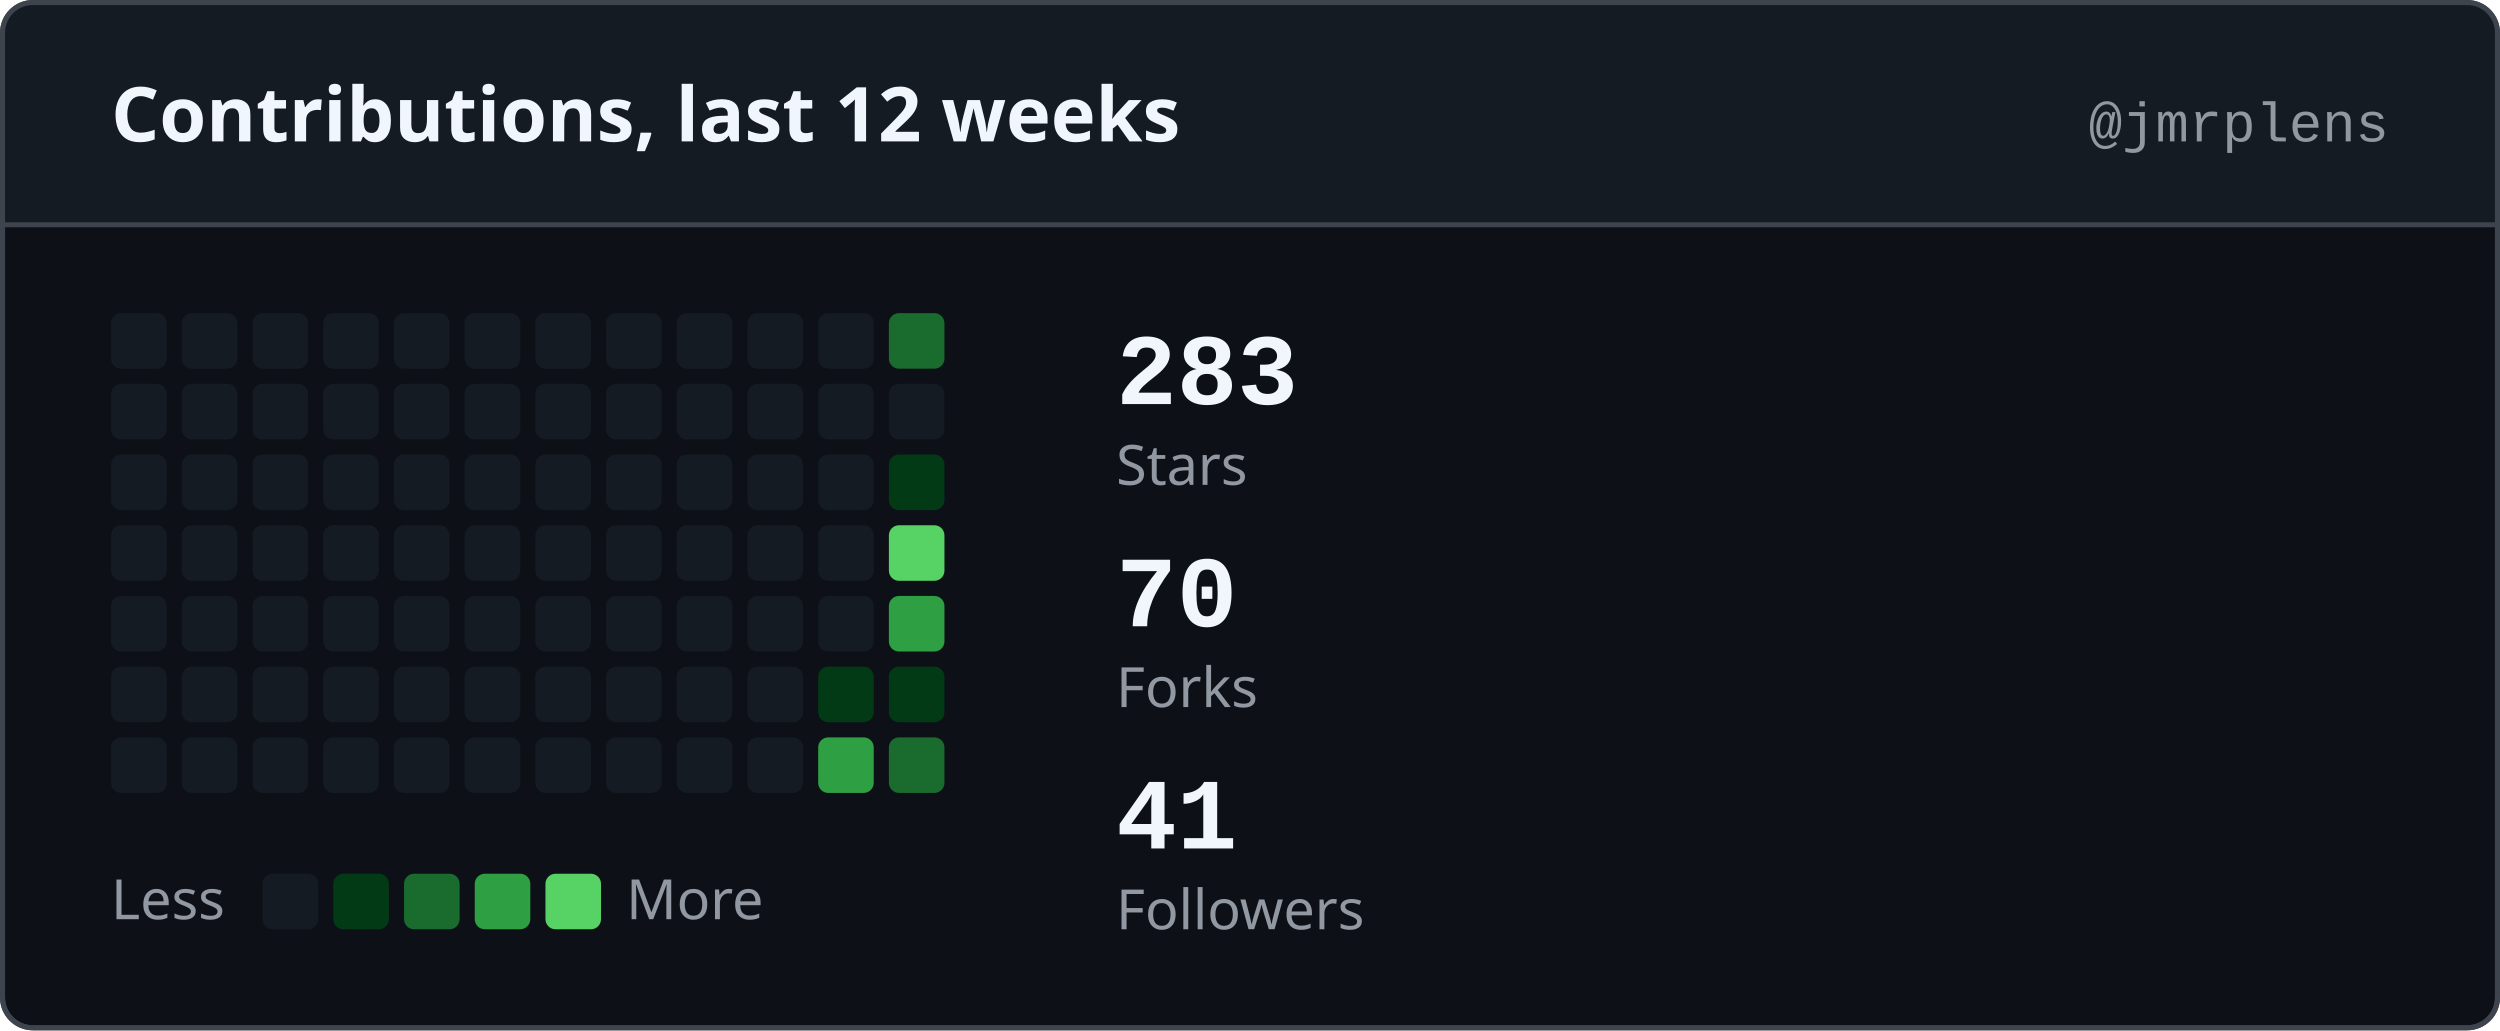
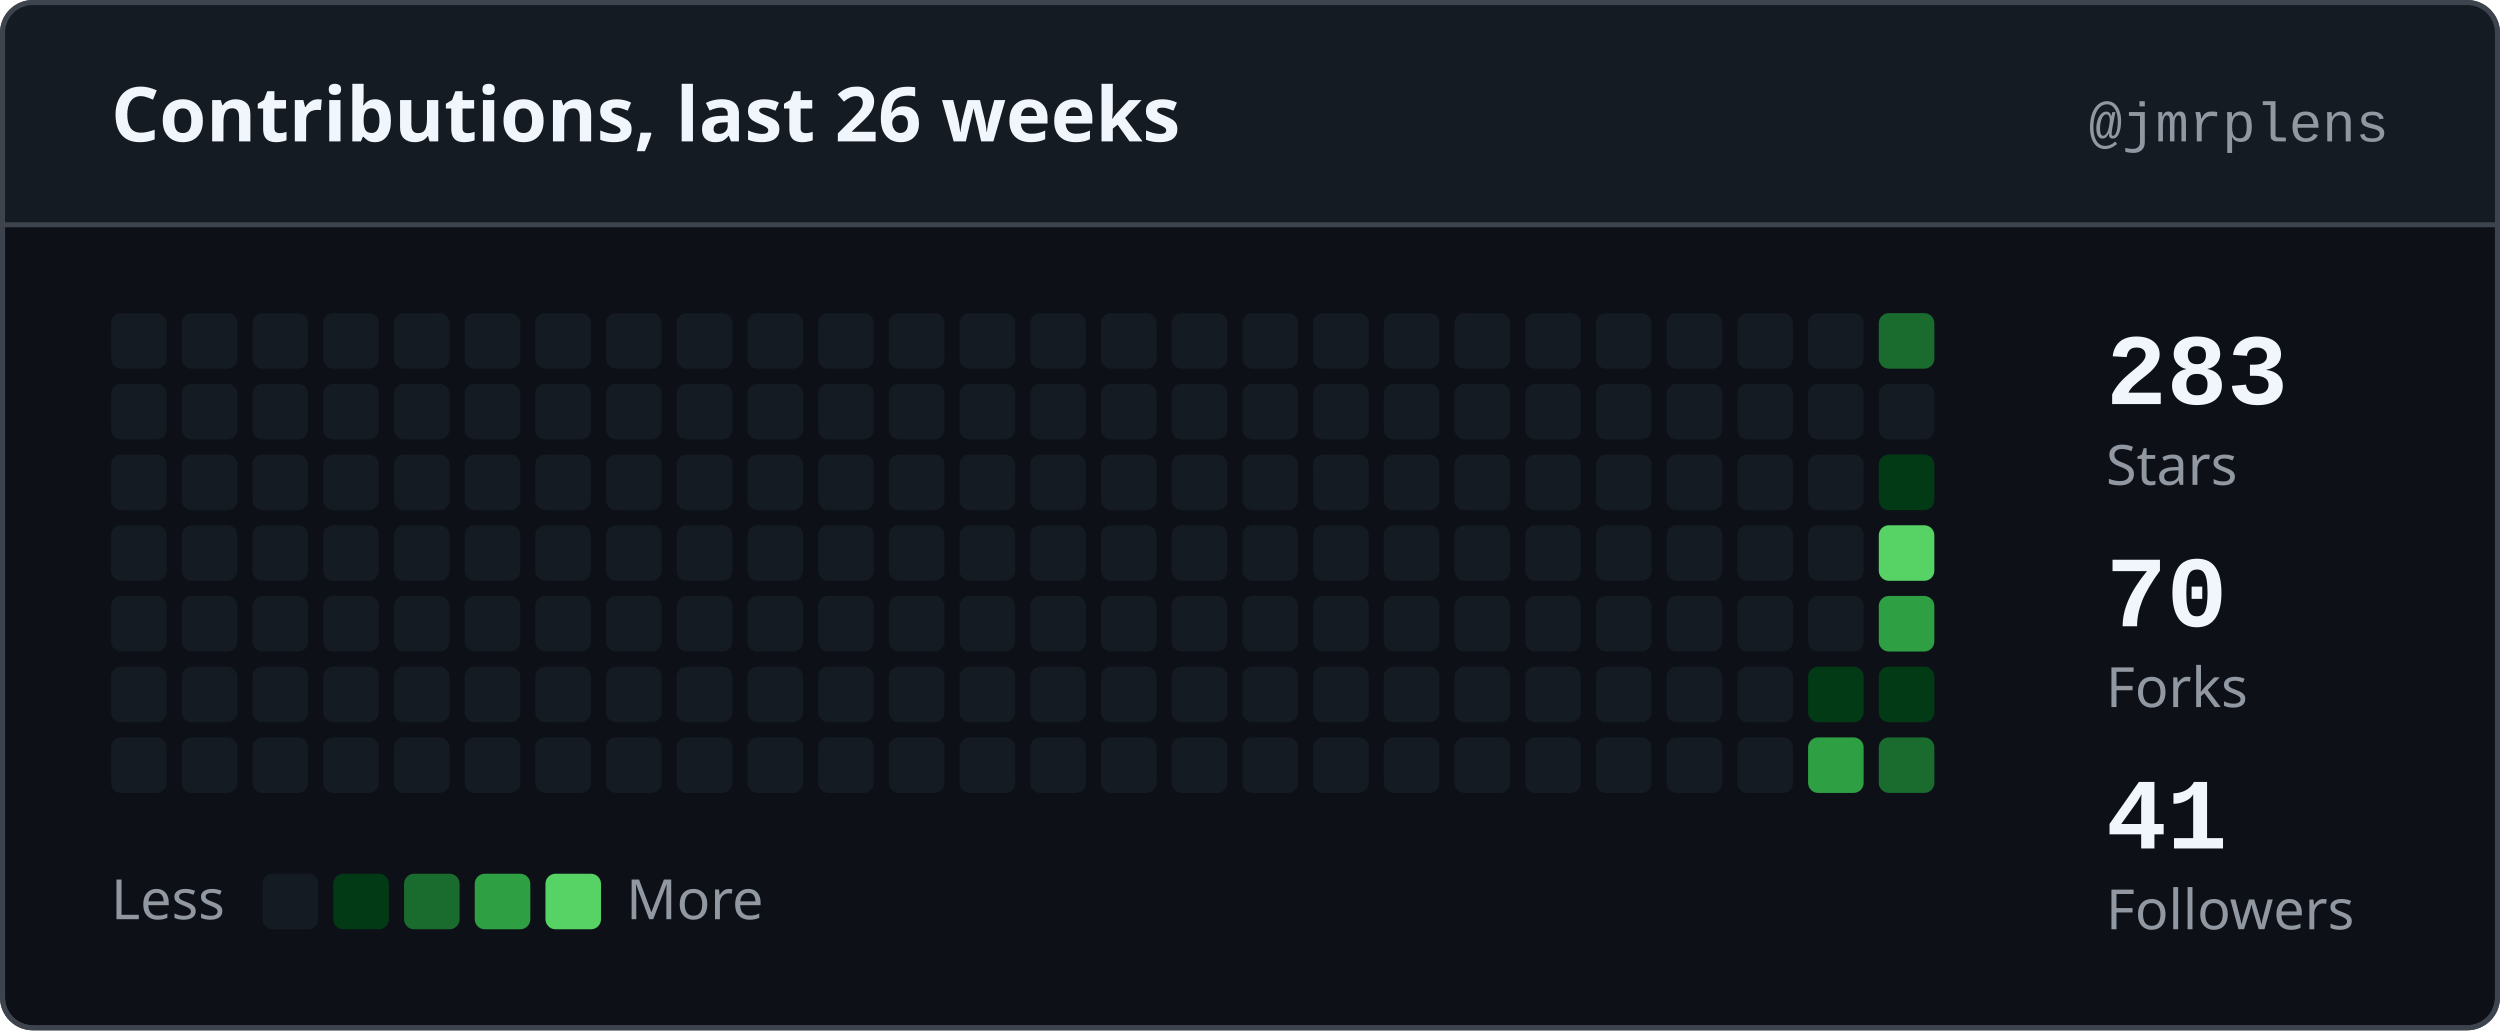
<svg xmlns="http://www.w3.org/2000/svg" width="495" height="204" viewBox="0 0 495 204" role="img" aria-labelledby="ghcTitle ghcDesc">
  <style>
.bg{fill:#0d1117;stroke:#3d444d}
.panel{fill:#151b23}
.t,.v,.big{fill:#f0f6fc}
.d,.l,.h,.s{fill:#9198a1}
.n,.c{fill:#f0f6fc}
.star,.pill-v{fill:#4493f8}
.on-accent{fill:#0d1117}
.line{stroke:#4493f8}
.area{fill:#4493f8}
.axis,.edge{stroke:#3d444d}
.track{fill:#3d444d}
.ok{fill:#3fb950}
.fg{fill:#f0f6fc}
.h0{fill:#151b23}.h1{fill:#033a16}.h2{fill:#196c2e}.h3{fill:#2ea043}.h4{fill:#56d364}
text{font-family:-apple-system,BlinkMacSystemFont,'Segoe UI','Noto Sans',Helvetica,Arial,sans-serif}
.mono{font-family:ui-monospace,SFMono-Regular,'SF Mono',Menlo,Consolas,'Liberation Mono',monospace}
.t{font-size:15px;font-weight:600}
.d{font-size:11px}
.v{font-size:22px;font-weight:600;font-family:ui-monospace,SFMono-Regular,'SF Mono',Menlo,Consolas,'Liberation Mono',monospace}
.big{font-size:20px;font-weight:600;font-family:ui-monospace,SFMono-Regular,'SF Mono',Menlo,Consolas,'Liberation Mono',monospace}
.l{font-size:11px}
.h{font-size:14px;font-weight:600}
.n{font-size:13px}
.s{font-size:11px}
.c{font-size:13px;font-weight:500;font-family:ui-monospace,SFMono-Regular,'SF Mono',Menlo,Consolas,'Liberation Mono',monospace}
.line{fill:none;stroke-width:2;stroke-linecap:round;stroke-linejoin:round}
.area{fill-opacity:0.12;stroke:none}
.axis{stroke-width:1}
.edge{fill:none;stroke-width:1}
.m0{animation:m0 1.82s ease-out 1}
@keyframes m0{0%{opacity:0}87.91%,100%{opacity:1}}
.m1{animation:m1 1.82s ease-out 1}
- @keyframes m1{0%,1.1%{opacity:0}89.01%,100%{opacity:1}}
+ @keyframes m1{0%,0.48%{opacity:0}88.4%,100%{opacity:1}}
.m2{animation:m2 1.82s ease-out 1}
- @keyframes m2{0%,2.2%{opacity:0}90.11%,100%{opacity:1}}
+ @keyframes m2{0%,0.97%{opacity:0}88.88%,100%{opacity:1}}
.m3{animation:m3 1.82s ease-out 1}
- @keyframes m3{0%,3.3%{opacity:0}91.21%,100%{opacity:1}}
+ @keyframes m3{0%,1.45%{opacity:0}89.36%,100%{opacity:1}}
.m4{animation:m4 1.82s ease-out 1}
- @keyframes m4{0%,4.4%{opacity:0}92.31%,100%{opacity:1}}
+ @keyframes m4{0%,1.93%{opacity:0}89.85%,100%{opacity:1}}
.m5{animation:m5 1.82s ease-out 1}
- @keyframes m5{0%,5.49%{opacity:0}93.41%,100%{opacity:1}}
+ @keyframes m5{0%,2.42%{opacity:0}90.33%,100%{opacity:1}}
.m6{animation:m6 1.82s ease-out 1}
- @keyframes m6{0%,6.59%{opacity:0}94.51%,100%{opacity:1}}
+ @keyframes m6{0%,2.9%{opacity:0}90.81%,100%{opacity:1}}
.m7{animation:m7 1.82s ease-out 1}
- @keyframes m7{0%,7.69%{opacity:0}95.6%,100%{opacity:1}}
+ @keyframes m7{0%,3.38%{opacity:0}91.3%,100%{opacity:1}}
.m8{animation:m8 1.82s ease-out 1}
- @keyframes m8{0%,8.79%{opacity:0}96.7%,100%{opacity:1}}
+ @keyframes m8{0%,3.87%{opacity:0}91.78%,100%{opacity:1}}
.m9{animation:m9 1.82s ease-out 1}
- @keyframes m9{0%,9.89%{opacity:0}97.8%,100%{opacity:1}}
+ @keyframes m9{0%,4.35%{opacity:0}92.26%,100%{opacity:1}}
.m10{animation:m10 1.82s ease-out 1}
- @keyframes m10{0%,10.99%{opacity:0}98.9%,100%{opacity:1}}
+ @keyframes m10{0%,4.84%{opacity:0}92.75%,100%{opacity:1}}
.m11{animation:m11 1.82s ease-out 1}
- @keyframes m11{0%,12.09%{opacity:0}100%{opacity:1}}
- @media (prefers-reduced-motion:reduce){.m0,.m1,.m2,.m3,.m4,.m5,.m6,.m7,.m8,.m9,.m10,.m11{animation:none}}
+ @keyframes m11{0%,5.32%{opacity:0}93.23%,100%{opacity:1}}
+ .m12{animation:m12 1.82s ease-out 1}
+ @keyframes m12{0%,5.8%{opacity:0}93.71%,100%{opacity:1}}
+ .m13{animation:m13 1.82s ease-out 1}
+ @keyframes m13{0%,6.29%{opacity:0}94.2%,100%{opacity:1}}
+ .m14{animation:m14 1.82s ease-out 1}
+ @keyframes m14{0%,6.77%{opacity:0}94.68%,100%{opacity:1}}
+ .m15{animation:m15 1.82s ease-out 1}
+ @keyframes m15{0%,7.25%{opacity:0}95.16%,100%{opacity:1}}
+ .m16{animation:m16 1.82s ease-out 1}
+ @keyframes m16{0%,7.74%{opacity:0}95.65%,100%{opacity:1}}
+ .m17{animation:m17 1.82s ease-out 1}
+ @keyframes m17{0%,8.22%{opacity:0}96.13%,100%{opacity:1}}
+ .m18{animation:m18 1.82s ease-out 1}
+ @keyframes m18{0%,8.7%{opacity:0}96.62%,100%{opacity:1}}
+ .m19{animation:m19 1.82s ease-out 1}
+ @keyframes m19{0%,9.19%{opacity:0}97.1%,100%{opacity:1}}
+ .m20{animation:m20 1.82s ease-out 1}
+ @keyframes m20{0%,9.67%{opacity:0}97.58%,100%{opacity:1}}
+ .m21{animation:m21 1.82s ease-out 1}
+ @keyframes m21{0%,10.15%{opacity:0}98.07%,100%{opacity:1}}
+ .m22{animation:m22 1.82s ease-out 1}
+ @keyframes m22{0%,10.64%{opacity:0}98.55%,100%{opacity:1}}
+ .m23{animation:m23 1.82s ease-out 1}
+ @keyframes m23{0%,11.12%{opacity:0}99.03%,100%{opacity:1}}
+ .m24{animation:m24 1.82s ease-out 1}
+ @keyframes m24{0%,11.6%{opacity:0}99.52%,100%{opacity:1}}
+ .m25{animation:m25 1.82s ease-out 1}
+ @keyframes m25{0%,12.09%{opacity:0}100%{opacity:1}}
+ @media (prefers-reduced-motion:reduce){.m0,.m1,.m2,.m3,.m4,.m5,.m6,.m7,.m8,.m9,.m10,.m11,.m12,.m13,.m14,.m15,.m16,.m17,.m18,.m19,.m20,.m21,.m22,.m23,.m24,.m25{animation:none}}
</style>
  <rect class="bg" x="0.5" y="0.5" width="494" height="203" rx="6" />
  <path class="panel" d="M0.5,44 V6.5 A6,6 0 0 1 6.5,0.5 H488.5 A6,6 0 0 1 494.5,6.5 V44 Z" />
  <line class="axis" x1="0.5" y1="44.5" x2="494.5" y2="44.5" />
  <rect class="edge" x="0.5" y="0.5" width="494" height="203" rx="6" />
-   <text class="t" x="22" y="28" text-anchor="start">Contributions, last 12 weeks</text>
+   <text class="t" x="22" y="28" text-anchor="start">Contributions, last 26 weeks</text>
  <text class="d mono" x="473" y="28" text-anchor="end">@jmrplens</text>
  <rect class="h0 m0" x="22" y="62" width="11" height="11" rx="2" />
  <rect class="h0 m0" x="22" y="76" width="11" height="11" rx="2" />
  <rect class="h0 m0" x="22" y="90" width="11" height="11" rx="2" />
  <rect class="h0 m0" x="22" y="104" width="11" height="11" rx="2" />
  <rect class="h0 m0" x="22" y="118" width="11" height="11" rx="2" />
  <rect class="h0 m0" x="22" y="132" width="11" height="11" rx="2" />
  <rect class="h0 m0" x="22" y="146" width="11" height="11" rx="2" />
  <rect class="h0 m1" x="36" y="62" width="11" height="11" rx="2" />
  <rect class="h0 m1" x="36" y="76" width="11" height="11" rx="2" />
  <rect class="h0 m1" x="36" y="90" width="11" height="11" rx="2" />
  <rect class="h0 m1" x="36" y="104" width="11" height="11" rx="2" />
  <rect class="h0 m1" x="36" y="118" width="11" height="11" rx="2" />
  <rect class="h0 m1" x="36" y="132" width="11" height="11" rx="2" />
  <rect class="h0 m1" x="36" y="146" width="11" height="11" rx="2" />
  <rect class="h0 m2" x="50" y="62" width="11" height="11" rx="2" />
  <rect class="h0 m2" x="50" y="76" width="11" height="11" rx="2" />
  <rect class="h0 m2" x="50" y="90" width="11" height="11" rx="2" />
  <rect class="h0 m2" x="50" y="104" width="11" height="11" rx="2" />
  <rect class="h0 m2" x="50" y="118" width="11" height="11" rx="2" />
  <rect class="h0 m2" x="50" y="132" width="11" height="11" rx="2" />
  <rect class="h0 m2" x="50" y="146" width="11" height="11" rx="2" />
  <rect class="h0 m3" x="64" y="62" width="11" height="11" rx="2" />
  <rect class="h0 m3" x="64" y="76" width="11" height="11" rx="2" />
  <rect class="h0 m3" x="64" y="90" width="11" height="11" rx="2" />
  <rect class="h0 m3" x="64" y="104" width="11" height="11" rx="2" />
  <rect class="h0 m3" x="64" y="118" width="11" height="11" rx="2" />
  <rect class="h0 m3" x="64" y="132" width="11" height="11" rx="2" />
  <rect class="h0 m3" x="64" y="146" width="11" height="11" rx="2" />
  <rect class="h0 m4" x="78" y="62" width="11" height="11" rx="2" />
  <rect class="h0 m4" x="78" y="76" width="11" height="11" rx="2" />
  <rect class="h0 m4" x="78" y="90" width="11" height="11" rx="2" />
  <rect class="h0 m4" x="78" y="104" width="11" height="11" rx="2" />
  <rect class="h0 m4" x="78" y="118" width="11" height="11" rx="2" />
  <rect class="h0 m4" x="78" y="132" width="11" height="11" rx="2" />
  <rect class="h0 m4" x="78" y="146" width="11" height="11" rx="2" />
  <rect class="h0 m5" x="92" y="62" width="11" height="11" rx="2" />
  <rect class="h0 m5" x="92" y="76" width="11" height="11" rx="2" />
  <rect class="h0 m5" x="92" y="90" width="11" height="11" rx="2" />
  <rect class="h0 m5" x="92" y="104" width="11" height="11" rx="2" />
  <rect class="h0 m5" x="92" y="118" width="11" height="11" rx="2" />
  <rect class="h0 m5" x="92" y="132" width="11" height="11" rx="2" />
  <rect class="h0 m5" x="92" y="146" width="11" height="11" rx="2" />
  <rect class="h0 m6" x="106" y="62" width="11" height="11" rx="2" />
  <rect class="h0 m6" x="106" y="76" width="11" height="11" rx="2" />
  <rect class="h0 m6" x="106" y="90" width="11" height="11" rx="2" />
  <rect class="h0 m6" x="106" y="104" width="11" height="11" rx="2" />
  <rect class="h0 m6" x="106" y="118" width="11" height="11" rx="2" />
  <rect class="h0 m6" x="106" y="132" width="11" height="11" rx="2" />
  <rect class="h0 m6" x="106" y="146" width="11" height="11" rx="2" />
  <rect class="h0 m7" x="120" y="62" width="11" height="11" rx="2" />
  <rect class="h0 m7" x="120" y="76" width="11" height="11" rx="2" />
  <rect class="h0 m7" x="120" y="90" width="11" height="11" rx="2" />
  <rect class="h0 m7" x="120" y="104" width="11" height="11" rx="2" />
  <rect class="h0 m7" x="120" y="118" width="11" height="11" rx="2" />
  <rect class="h0 m7" x="120" y="132" width="11" height="11" rx="2" />
  <rect class="h0 m7" x="120" y="146" width="11" height="11" rx="2" />
  <rect class="h0 m8" x="134" y="62" width="11" height="11" rx="2" />
  <rect class="h0 m8" x="134" y="76" width="11" height="11" rx="2" />
  <rect class="h0 m8" x="134" y="90" width="11" height="11" rx="2" />
  <rect class="h0 m8" x="134" y="104" width="11" height="11" rx="2" />
  <rect class="h0 m8" x="134" y="118" width="11" height="11" rx="2" />
  <rect class="h0 m8" x="134" y="132" width="11" height="11" rx="2" />
  <rect class="h0 m8" x="134" y="146" width="11" height="11" rx="2" />
  <rect class="h0 m9" x="148" y="62" width="11" height="11" rx="2" />
  <rect class="h0 m9" x="148" y="76" width="11" height="11" rx="2" />
  <rect class="h0 m9" x="148" y="90" width="11" height="11" rx="2" />
  <rect class="h0 m9" x="148" y="104" width="11" height="11" rx="2" />
  <rect class="h0 m9" x="148" y="118" width="11" height="11" rx="2" />
  <rect class="h0 m9" x="148" y="132" width="11" height="11" rx="2" />
  <rect class="h0 m9" x="148" y="146" width="11" height="11" rx="2" />
  <rect class="h0 m10" x="162" y="62" width="11" height="11" rx="2" />
  <rect class="h0 m10" x="162" y="76" width="11" height="11" rx="2" />
  <rect class="h0 m10" x="162" y="90" width="11" height="11" rx="2" />
  <rect class="h0 m10" x="162" y="104" width="11" height="11" rx="2" />
  <rect class="h0 m10" x="162" y="118" width="11" height="11" rx="2" />
-   <rect class="h1 m10" x="162" y="132" width="11" height="11" rx="2" />
-   <rect class="h3 m10" x="162" y="146" width="11" height="11" rx="2" />
-   <rect class="h2 m11" x="176" y="62" width="11" height="11" rx="2" />
+   <rect class="h0 m10" x="162" y="132" width="11" height="11" rx="2" />
+   <rect class="h0 m10" x="162" y="146" width="11" height="11" rx="2" />
+   <rect class="h0 m11" x="176" y="62" width="11" height="11" rx="2" />
  <rect class="h0 m11" x="176" y="76" width="11" height="11" rx="2" />
-   <rect class="h1 m11" x="176" y="90" width="11" height="11" rx="2" />
-   <rect class="h4 m11" x="176" y="104" width="11" height="11" rx="2" />
-   <rect class="h3 m11" x="176" y="118" width="11" height="11" rx="2" />
-   <rect class="h1 m11" x="176" y="132" width="11" height="11" rx="2" />
-   <rect class="h2 m11" x="176" y="146" width="11" height="11" rx="2" />
+   <rect class="h0 m11" x="176" y="90" width="11" height="11" rx="2" />
+   <rect class="h0 m11" x="176" y="104" width="11" height="11" rx="2" />
+   <rect class="h0 m11" x="176" y="118" width="11" height="11" rx="2" />
+   <rect class="h0 m11" x="176" y="132" width="11" height="11" rx="2" />
+   <rect class="h0 m11" x="176" y="146" width="11" height="11" rx="2" />
+   <rect class="h0 m12" x="190" y="62" width="11" height="11" rx="2" />
+   <rect class="h0 m12" x="190" y="76" width="11" height="11" rx="2" />
+   <rect class="h0 m12" x="190" y="90" width="11" height="11" rx="2" />
+   <rect class="h0 m12" x="190" y="104" width="11" height="11" rx="2" />
+   <rect class="h0 m12" x="190" y="118" width="11" height="11" rx="2" />
+   <rect class="h0 m12" x="190" y="132" width="11" height="11" rx="2" />
+   <rect class="h0 m12" x="190" y="146" width="11" height="11" rx="2" />
+   <rect class="h0 m13" x="204" y="62" width="11" height="11" rx="2" />
+   <rect class="h0 m13" x="204" y="76" width="11" height="11" rx="2" />
+   <rect class="h0 m13" x="204" y="90" width="11" height="11" rx="2" />
+   <rect class="h0 m13" x="204" y="104" width="11" height="11" rx="2" />
+   <rect class="h0 m13" x="204" y="118" width="11" height="11" rx="2" />
+   <rect class="h0 m13" x="204" y="132" width="11" height="11" rx="2" />
+   <rect class="h0 m13" x="204" y="146" width="11" height="11" rx="2" />
+   <rect class="h0 m14" x="218" y="62" width="11" height="11" rx="2" />
+   <rect class="h0 m14" x="218" y="76" width="11" height="11" rx="2" />
+   <rect class="h0 m14" x="218" y="90" width="11" height="11" rx="2" />
+   <rect class="h0 m14" x="218" y="104" width="11" height="11" rx="2" />
+   <rect class="h0 m14" x="218" y="118" width="11" height="11" rx="2" />
+   <rect class="h0 m14" x="218" y="132" width="11" height="11" rx="2" />
+   <rect class="h0 m14" x="218" y="146" width="11" height="11" rx="2" />
+   <rect class="h0 m15" x="232" y="62" width="11" height="11" rx="2" />
+   <rect class="h0 m15" x="232" y="76" width="11" height="11" rx="2" />
+   <rect class="h0 m15" x="232" y="90" width="11" height="11" rx="2" />
+   <rect class="h0 m15" x="232" y="104" width="11" height="11" rx="2" />
+   <rect class="h0 m15" x="232" y="118" width="11" height="11" rx="2" />
+   <rect class="h0 m15" x="232" y="132" width="11" height="11" rx="2" />
+   <rect class="h0 m15" x="232" y="146" width="11" height="11" rx="2" />
+   <rect class="h0 m16" x="246" y="62" width="11" height="11" rx="2" />
+   <rect class="h0 m16" x="246" y="76" width="11" height="11" rx="2" />
+   <rect class="h0 m16" x="246" y="90" width="11" height="11" rx="2" />
+   <rect class="h0 m16" x="246" y="104" width="11" height="11" rx="2" />
+   <rect class="h0 m16" x="246" y="118" width="11" height="11" rx="2" />
+   <rect class="h0 m16" x="246" y="132" width="11" height="11" rx="2" />
+   <rect class="h0 m16" x="246" y="146" width="11" height="11" rx="2" />
+   <rect class="h0 m17" x="260" y="62" width="11" height="11" rx="2" />
+   <rect class="h0 m17" x="260" y="76" width="11" height="11" rx="2" />
+   <rect class="h0 m17" x="260" y="90" width="11" height="11" rx="2" />
+   <rect class="h0 m17" x="260" y="104" width="11" height="11" rx="2" />
+   <rect class="h0 m17" x="260" y="118" width="11" height="11" rx="2" />
+   <rect class="h0 m17" x="260" y="132" width="11" height="11" rx="2" />
+   <rect class="h0 m17" x="260" y="146" width="11" height="11" rx="2" />
+   <rect class="h0 m18" x="274" y="62" width="11" height="11" rx="2" />
+   <rect class="h0 m18" x="274" y="76" width="11" height="11" rx="2" />
+   <rect class="h0 m18" x="274" y="90" width="11" height="11" rx="2" />
+   <rect class="h0 m18" x="274" y="104" width="11" height="11" rx="2" />
+   <rect class="h0 m18" x="274" y="118" width="11" height="11" rx="2" />
+   <rect class="h0 m18" x="274" y="132" width="11" height="11" rx="2" />
+   <rect class="h0 m18" x="274" y="146" width="11" height="11" rx="2" />
+   <rect class="h0 m19" x="288" y="62" width="11" height="11" rx="2" />
+   <rect class="h0 m19" x="288" y="76" width="11" height="11" rx="2" />
+   <rect class="h0 m19" x="288" y="90" width="11" height="11" rx="2" />
+   <rect class="h0 m19" x="288" y="104" width="11" height="11" rx="2" />
+   <rect class="h0 m19" x="288" y="118" width="11" height="11" rx="2" />
+   <rect class="h0 m19" x="288" y="132" width="11" height="11" rx="2" />
+   <rect class="h0 m19" x="288" y="146" width="11" height="11" rx="2" />
+   <rect class="h0 m20" x="302" y="62" width="11" height="11" rx="2" />
+   <rect class="h0 m20" x="302" y="76" width="11" height="11" rx="2" />
+   <rect class="h0 m20" x="302" y="90" width="11" height="11" rx="2" />
+   <rect class="h0 m20" x="302" y="104" width="11" height="11" rx="2" />
+   <rect class="h0 m20" x="302" y="118" width="11" height="11" rx="2" />
+   <rect class="h0 m20" x="302" y="132" width="11" height="11" rx="2" />
+   <rect class="h0 m20" x="302" y="146" width="11" height="11" rx="2" />
+   <rect class="h0 m21" x="316" y="62" width="11" height="11" rx="2" />
+   <rect class="h0 m21" x="316" y="76" width="11" height="11" rx="2" />
+   <rect class="h0 m21" x="316" y="90" width="11" height="11" rx="2" />
+   <rect class="h0 m21" x="316" y="104" width="11" height="11" rx="2" />
+   <rect class="h0 m21" x="316" y="118" width="11" height="11" rx="2" />
+   <rect class="h0 m21" x="316" y="132" width="11" height="11" rx="2" />
+   <rect class="h0 m21" x="316" y="146" width="11" height="11" rx="2" />
+   <rect class="h0 m22" x="330" y="62" width="11" height="11" rx="2" />
+   <rect class="h0 m22" x="330" y="76" width="11" height="11" rx="2" />
+   <rect class="h0 m22" x="330" y="90" width="11" height="11" rx="2" />
+   <rect class="h0 m22" x="330" y="104" width="11" height="11" rx="2" />
+   <rect class="h0 m22" x="330" y="118" width="11" height="11" rx="2" />
+   <rect class="h0 m22" x="330" y="132" width="11" height="11" rx="2" />
+   <rect class="h0 m22" x="330" y="146" width="11" height="11" rx="2" />
+   <rect class="h0 m23" x="344" y="62" width="11" height="11" rx="2" />
+   <rect class="h0 m23" x="344" y="76" width="11" height="11" rx="2" />
+   <rect class="h0 m23" x="344" y="90" width="11" height="11" rx="2" />
+   <rect class="h0 m23" x="344" y="104" width="11" height="11" rx="2" />
+   <rect class="h0 m23" x="344" y="118" width="11" height="11" rx="2" />
+   <rect class="h0 m23" x="344" y="132" width="11" height="11" rx="2" />
+   <rect class="h0 m23" x="344" y="146" width="11" height="11" rx="2" />
+   <rect class="h0 m24" x="358" y="62" width="11" height="11" rx="2" />
+   <rect class="h0 m24" x="358" y="76" width="11" height="11" rx="2" />
+   <rect class="h0 m24" x="358" y="90" width="11" height="11" rx="2" />
+   <rect class="h0 m24" x="358" y="104" width="11" height="11" rx="2" />
+   <rect class="h0 m24" x="358" y="118" width="11" height="11" rx="2" />
+   <rect class="h1 m24" x="358" y="132" width="11" height="11" rx="2" />
+   <rect class="h3 m24" x="358" y="146" width="11" height="11" rx="2" />
+   <rect class="h2 m25" x="372" y="62" width="11" height="11" rx="2" />
+   <rect class="h0 m25" x="372" y="76" width="11" height="11" rx="2" />
+   <rect class="h1 m25" x="372" y="90" width="11" height="11" rx="2" />
+   <rect class="h4 m25" x="372" y="104" width="11" height="11" rx="2" />
+   <rect class="h3 m25" x="372" y="118" width="11" height="11" rx="2" />
+   <rect class="h1 m25" x="372" y="132" width="11" height="11" rx="2" />
+   <rect class="h2 m25" x="372" y="146" width="11" height="11" rx="2" />
  <text class="s" x="22" y="182" text-anchor="start">Less</text>
  <rect class="h0" x="52" y="173" width="11" height="11" rx="2" />
  <rect class="h1" x="66" y="173" width="11" height="11" rx="2" />
  <rect class="h2" x="80" y="173" width="11" height="11" rx="2" />
  <rect class="h3" x="94" y="173" width="11" height="11" rx="2" />
  <rect class="h4" x="108" y="173" width="11" height="11" rx="2" />
  <text class="s" x="124" y="182" text-anchor="start">More</text>
-   <text class="big" x="221" y="80" text-anchor="start">283</text>
-   <text class="l" x="221" y="96" text-anchor="start">Stars</text>
-   <text class="big" x="221" y="124" text-anchor="start">70</text>
-   <text class="l" x="221" y="140" text-anchor="start">Forks</text>
-   <text class="big" x="221" y="168" text-anchor="start">41</text>
-   <text class="l" x="221" y="184" text-anchor="start">Followers</text>
+   <text class="big" x="417" y="80" text-anchor="start">283</text>
+   <text class="l" x="417" y="96" text-anchor="start">Stars</text>
+   <text class="big" x="417" y="124" text-anchor="start">70</text>
+   <text class="l" x="417" y="140" text-anchor="start">Forks</text>
+   <text class="big" x="417" y="168" text-anchor="start">41</text>
+   <text class="l" x="417" y="184" text-anchor="start">Followers</text>
</svg>
